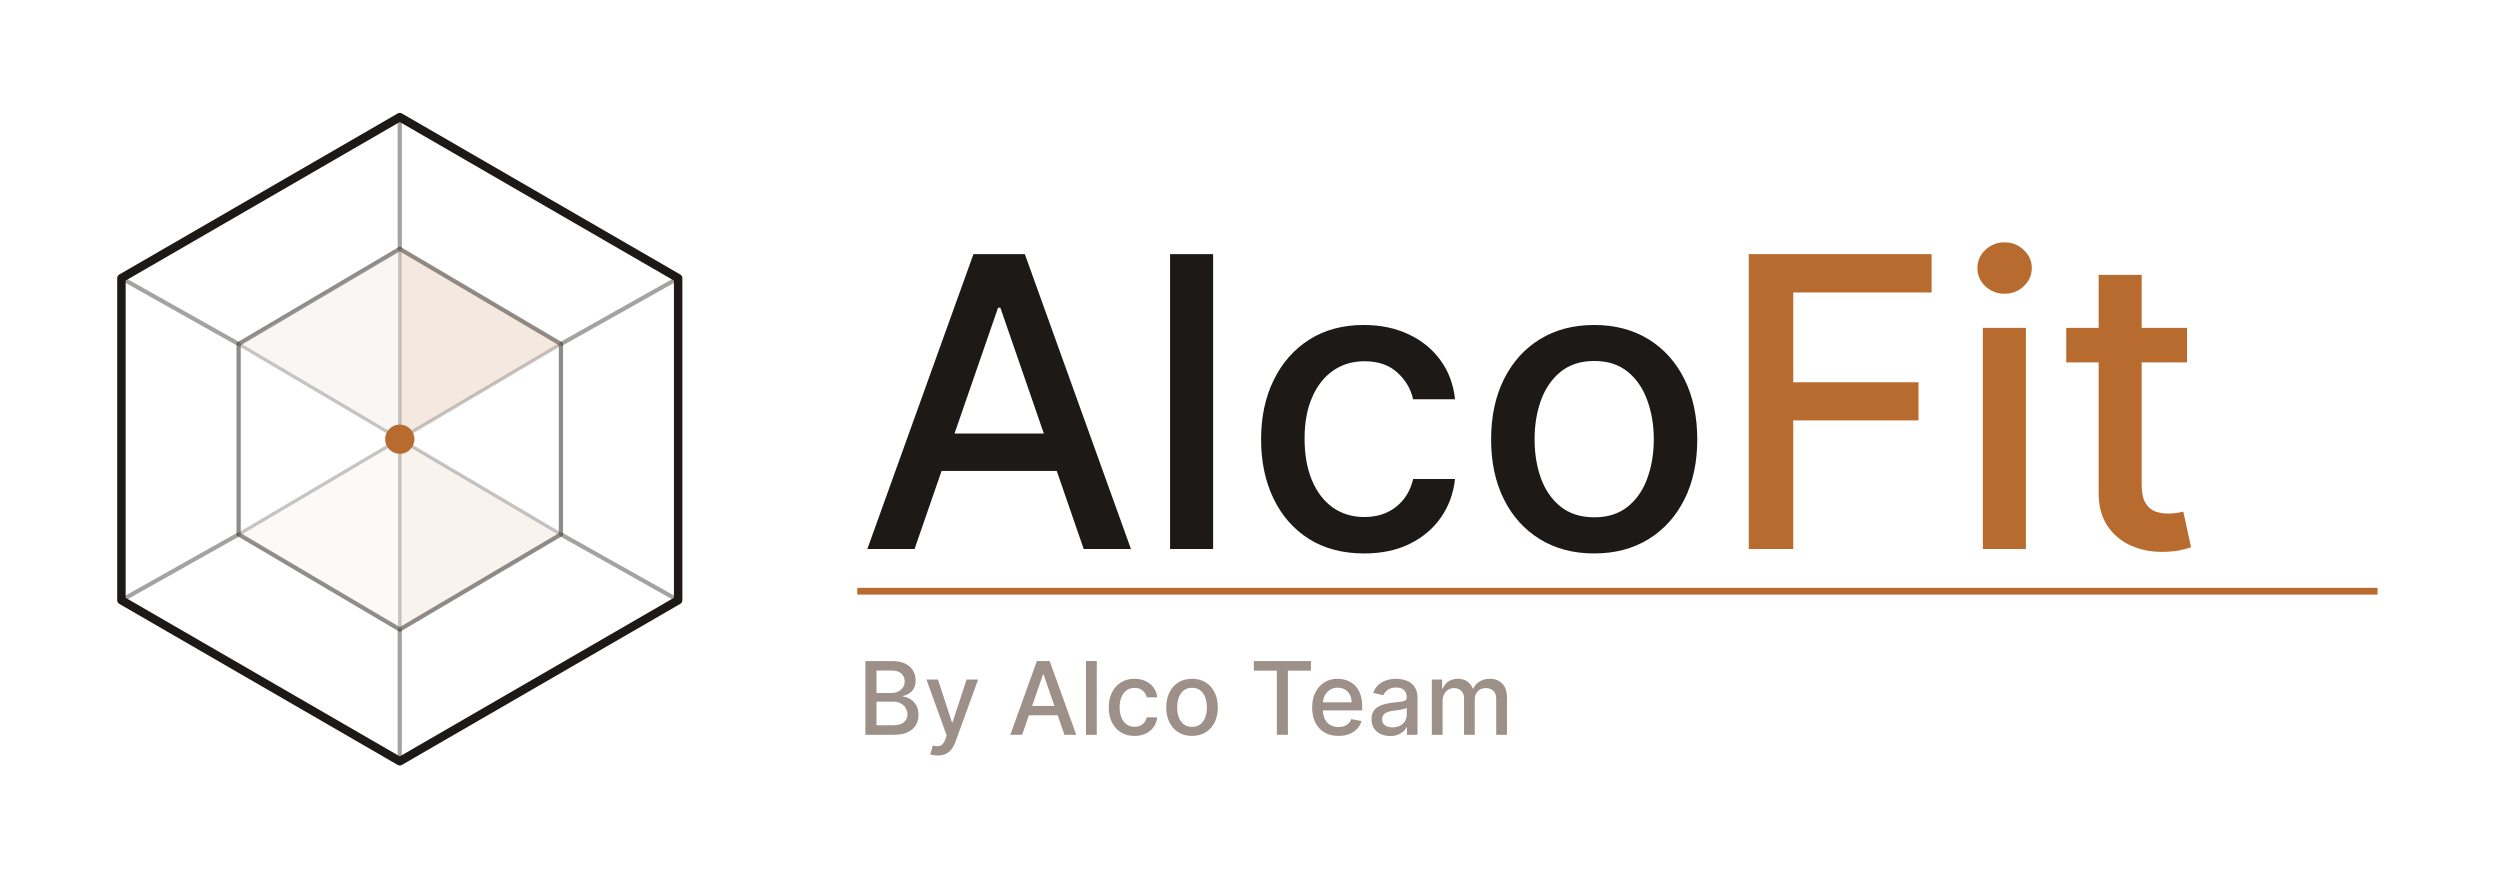
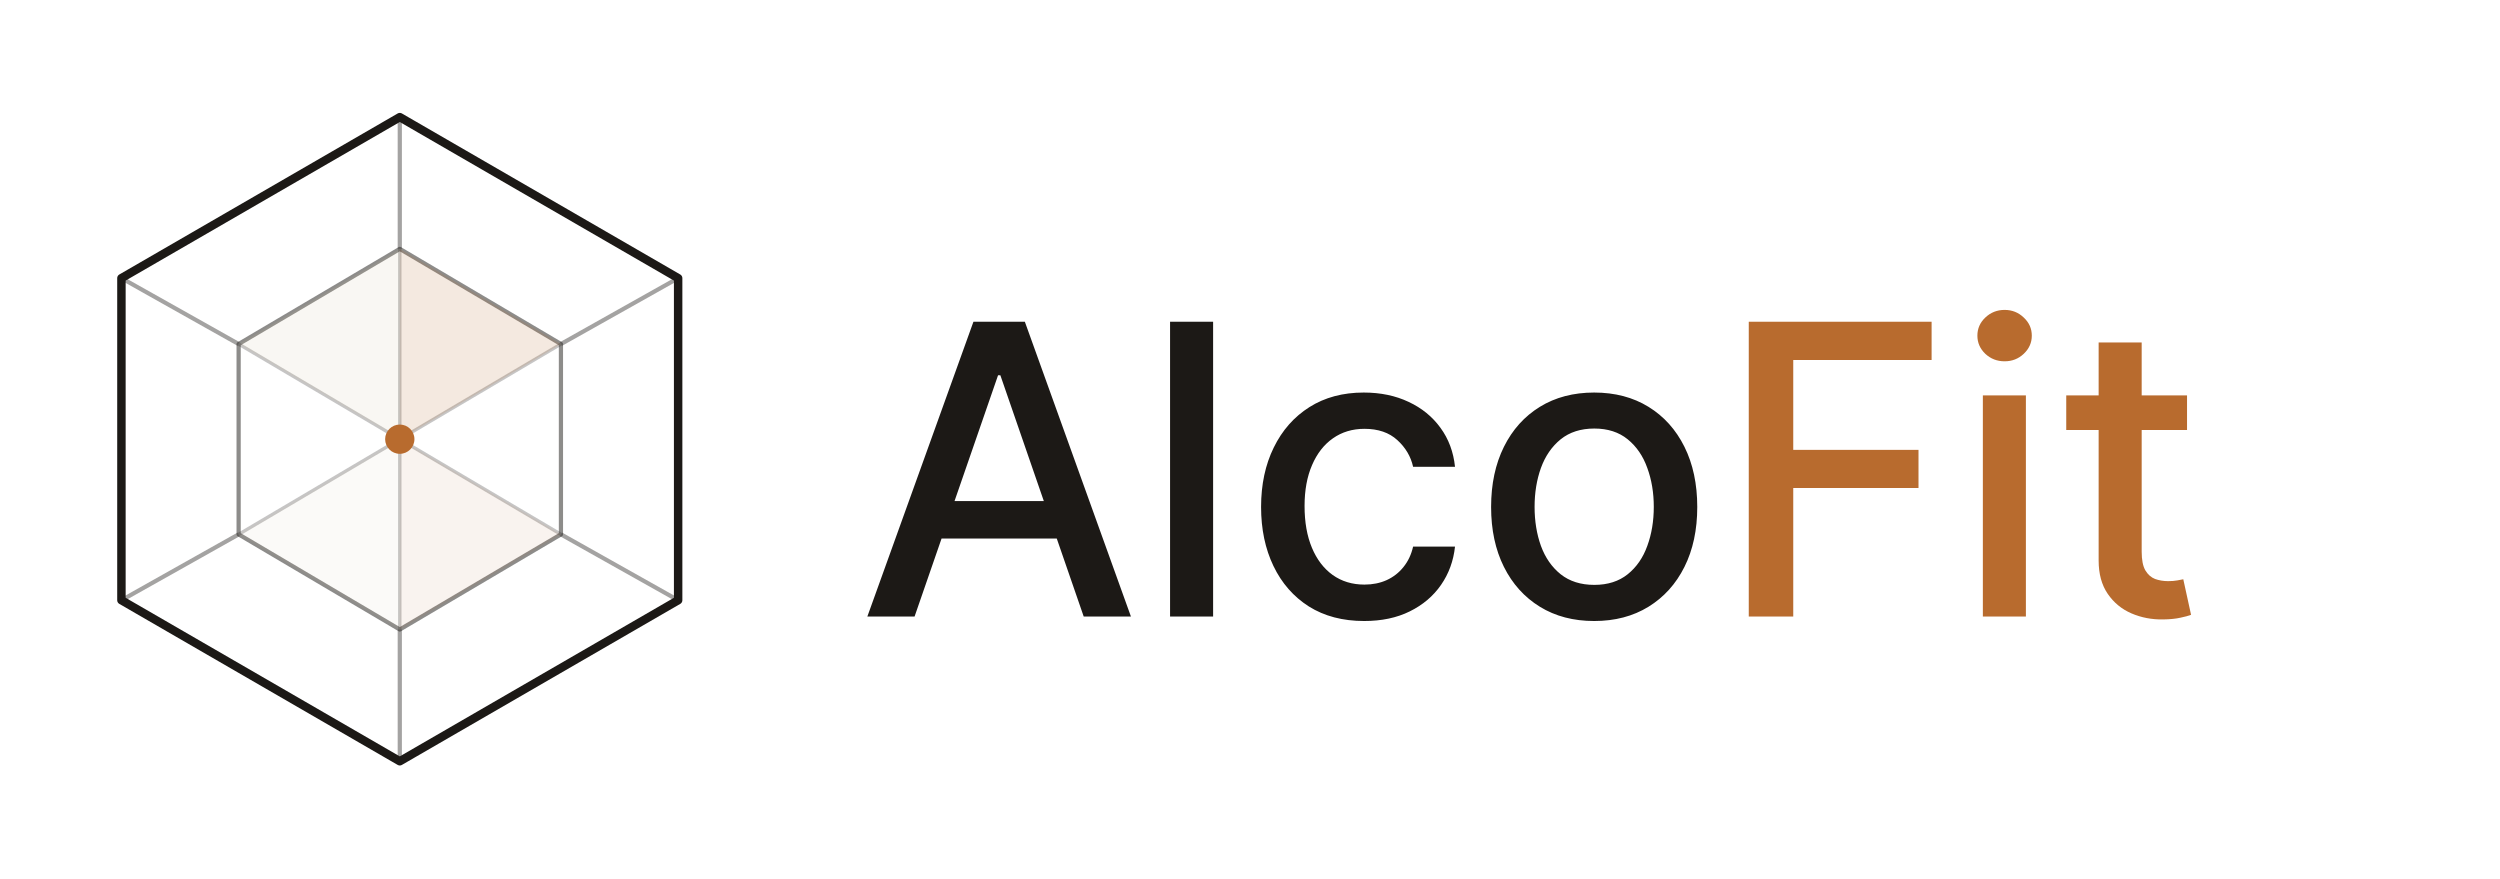
<svg xmlns="http://www.w3.org/2000/svg" width="296" height="104" viewBox="0 0 296 104" fill="none">
  <path d="M47.335 13.867L80.292 32.933V71.067L47.335 90.133L14.377 71.067V32.933L47.335 13.867Z" stroke="#1C1916" stroke-linejoin="round" />
  <path opacity="0.5" d="M47.335 29.467L66.415 40.733V63.267L47.335 74.533L28.254 63.267V40.733L47.335 29.467Z" stroke="#1C1916" stroke-width="0.5" stroke-linejoin="round" />
  <path opacity="0.4" d="M47.335 13.867V29.467" stroke="#1C1916" stroke-width="0.5" />
  <path opacity="0.4" d="M80.292 32.933L66.415 40.733" stroke="#1C1916" stroke-width="0.5" />
  <path opacity="0.4" d="M80.292 71.067L66.415 63.267" stroke="#1C1916" stroke-width="0.5" />
  <path opacity="0.4" d="M47.335 90.133V74.533" stroke="#1C1916" stroke-width="0.5" />
  <path opacity="0.4" d="M14.377 71.067L28.254 63.267" stroke="#1C1916" stroke-width="0.5" />
  <path opacity="0.4" d="M14.377 32.933L28.254 40.733" stroke="#1C1916" stroke-width="0.5" />
  <path opacity="0.25" d="M47.335 29.467V52" stroke="#1C1916" stroke-width="0.4" />
  <path opacity="0.25" d="M66.415 40.733L47.335 52" stroke="#1C1916" stroke-width="0.4" />
  <path opacity="0.25" d="M66.415 63.267L47.335 52" stroke="#1C1916" stroke-width="0.4" />
  <path opacity="0.25" d="M47.335 74.533V52" stroke="#1C1916" stroke-width="0.4" />
  <path opacity="0.25" d="M28.254 63.267L47.335 52" stroke="#1C1916" stroke-width="0.4" />
  <path opacity="0.25" d="M28.254 40.733L47.335 52" stroke="#1C1916" stroke-width="0.4" />
  <path opacity="0.15" d="M47.335 52V29.467L66.415 40.733L47.335 52Z" fill="#B86B2E" />
  <path opacity="0.08" d="M47.335 52L66.415 63.267L47.335 74.533V52Z" fill="#B86B2E" />
  <path opacity="0.12" d="M47.335 52L28.254 40.733L47.335 29.467V52Z" fill="#C9B99A" />
  <path opacity="0.07" d="M47.335 52L28.254 63.267L47.335 74.533V52Z" fill="#C9B99A" />
  <path d="M47.335 53.733C48.293 53.733 49.069 52.957 49.069 52C49.069 51.043 48.293 50.267 47.335 50.267C46.377 50.267 45.6 51.043 45.6 52C45.6 52.957 46.377 53.733 47.335 53.733Z" fill="#B86B2E" />
-   <path d="M108.284 65H102.693L115.256 30.091H121.341L133.903 65H128.312L118.443 36.432H118.17L108.284 65ZM109.222 51.33H127.358V55.761H109.222V51.33ZM143.632 30.091V65H138.536V30.091H143.632ZM161.517 65.528C158.983 65.528 156.801 64.954 154.972 63.807C153.153 62.648 151.756 61.051 150.778 59.017C149.801 56.983 149.312 54.653 149.312 52.028C149.312 49.369 149.812 47.023 150.812 44.989C151.812 42.943 153.222 41.347 155.04 40.199C156.858 39.051 159 38.477 161.466 38.477C163.455 38.477 165.227 38.847 166.784 39.585C168.341 40.312 169.597 41.335 170.551 42.653C171.517 43.972 172.091 45.511 172.273 47.273H167.312C167.04 46.045 166.415 44.989 165.438 44.102C164.472 43.216 163.176 42.773 161.551 42.773C160.131 42.773 158.886 43.148 157.818 43.898C156.761 44.636 155.938 45.693 155.347 47.068C154.756 48.432 154.46 50.045 154.46 51.909C154.46 53.818 154.75 55.466 155.33 56.852C155.909 58.239 156.727 59.312 157.784 60.074C158.852 60.835 160.108 61.216 161.551 61.216C162.517 61.216 163.392 61.04 164.176 60.688C164.972 60.324 165.636 59.807 166.17 59.136C166.716 58.466 167.097 57.659 167.312 56.716H172.273C172.091 58.409 171.54 59.92 170.619 61.25C169.699 62.58 168.466 63.625 166.92 64.386C165.386 65.148 163.585 65.528 161.517 65.528ZM188.751 65.528C186.297 65.528 184.155 64.966 182.325 63.841C180.496 62.716 179.075 61.142 178.064 59.119C177.053 57.097 176.547 54.733 176.547 52.028C176.547 49.312 177.053 46.938 178.064 44.903C179.075 42.869 180.496 41.29 182.325 40.165C184.155 39.04 186.297 38.477 188.751 38.477C191.206 38.477 193.348 39.04 195.178 40.165C197.007 41.29 198.428 42.869 199.439 44.903C200.45 46.938 200.956 49.312 200.956 52.028C200.956 54.733 200.45 57.097 199.439 59.119C198.428 61.142 197.007 62.716 195.178 63.841C193.348 64.966 191.206 65.528 188.751 65.528ZM188.768 61.25C190.359 61.25 191.678 60.83 192.723 59.989C193.768 59.148 194.541 58.028 195.041 56.631C195.553 55.233 195.808 53.693 195.808 52.011C195.808 50.341 195.553 48.807 195.041 47.409C194.541 46 193.768 44.869 192.723 44.017C191.678 43.165 190.359 42.739 188.768 42.739C187.166 42.739 185.837 43.165 184.78 44.017C183.734 44.869 182.956 46 182.445 47.409C181.945 48.807 181.695 50.341 181.695 52.011C181.695 53.693 181.945 55.233 182.445 56.631C182.956 58.028 183.734 59.148 184.78 59.989C185.837 60.83 187.166 61.25 188.768 61.25Z" fill="#1C1916" />
-   <path d="M207.054 65V30.091H228.702V34.625H212.321V45.261H227.151V49.778H212.321V65H207.054ZM234.77 65V38.818H239.866V65H234.77ZM237.344 34.778C236.457 34.778 235.696 34.483 235.06 33.892C234.435 33.29 234.122 32.574 234.122 31.744C234.122 30.903 234.435 30.188 235.06 29.597C235.696 28.994 236.457 28.693 237.344 28.693C238.23 28.693 238.986 28.994 239.611 29.597C240.247 30.188 240.565 30.903 240.565 31.744C240.565 32.574 240.247 33.29 239.611 33.892C238.986 34.483 238.23 34.778 237.344 34.778ZM258.945 38.818V42.909H244.643V38.818H258.945ZM248.479 32.545H253.575V57.312C253.575 58.301 253.723 59.045 254.018 59.545C254.314 60.034 254.695 60.369 255.161 60.551C255.638 60.722 256.155 60.807 256.712 60.807C257.121 60.807 257.479 60.778 257.786 60.722C258.092 60.665 258.331 60.619 258.501 60.585L259.422 64.796C259.126 64.909 258.706 65.023 258.161 65.136C257.615 65.261 256.933 65.329 256.115 65.341C254.774 65.364 253.524 65.125 252.365 64.625C251.206 64.125 250.268 63.352 249.553 62.307C248.837 61.261 248.479 59.949 248.479 58.369V32.545Z" fill="#B86B2E" />
-   <path d="M101.5 70H281.5" stroke="#B86B2E" stroke-width="0.8" />
-   <path d="M102.459 87V78.273H105.655C106.274 78.273 106.787 78.375 107.193 78.579C107.599 78.781 107.903 79.055 108.105 79.402C108.307 79.746 108.408 80.133 108.408 80.565C108.408 80.929 108.341 81.236 108.207 81.486C108.074 81.733 107.895 81.932 107.67 82.082C107.449 82.23 107.205 82.338 106.938 82.406V82.492C107.227 82.506 107.51 82.599 107.786 82.773C108.064 82.943 108.294 83.186 108.476 83.501C108.658 83.817 108.749 84.2 108.749 84.652C108.749 85.098 108.643 85.499 108.433 85.854C108.226 86.206 107.905 86.486 107.47 86.693C107.036 86.898 106.48 87 105.804 87H102.459ZM103.776 85.871H105.676C106.307 85.871 106.759 85.749 107.031 85.504C107.304 85.26 107.44 84.954 107.44 84.588C107.44 84.312 107.371 84.06 107.232 83.829C107.092 83.599 106.893 83.416 106.635 83.28C106.379 83.144 106.075 83.075 105.723 83.075H103.776V85.871ZM103.776 82.048H105.54C105.835 82.048 106.101 81.992 106.337 81.878C106.575 81.764 106.764 81.605 106.903 81.401C107.045 81.193 107.116 80.949 107.116 80.668C107.116 80.307 106.99 80.004 106.737 79.76C106.484 79.516 106.097 79.394 105.574 79.394H103.776V82.048ZM111.013 89.454C110.823 89.454 110.65 89.439 110.494 89.408C110.337 89.379 110.221 89.348 110.144 89.314L110.451 88.27C110.684 88.332 110.891 88.359 111.073 88.351C111.255 88.342 111.415 88.274 111.555 88.146C111.697 88.019 111.822 87.81 111.93 87.52L112.087 87.085L109.692 80.454H111.056L112.714 85.534H112.782L114.44 80.454H115.808L113.11 87.874C112.985 88.215 112.826 88.503 112.633 88.739C112.44 88.977 112.21 89.156 111.942 89.276C111.675 89.395 111.366 89.454 111.013 89.454ZM121.02 87H119.623L122.763 78.273H124.284L127.425 87H126.027L123.56 79.858H123.492L121.02 87ZM121.255 83.582H125.789V84.69H121.255V83.582ZM129.857 78.273V87H128.583V78.273H129.857ZM134.328 87.132C133.695 87.132 133.15 86.989 132.692 86.702C132.238 86.412 131.888 86.013 131.644 85.504C131.4 84.996 131.277 84.413 131.277 83.757C131.277 83.092 131.402 82.506 131.652 81.997C131.902 81.486 132.255 81.087 132.709 80.8C133.164 80.513 133.699 80.369 134.316 80.369C134.813 80.369 135.256 80.462 135.645 80.646C136.034 80.828 136.348 81.084 136.587 81.413C136.828 81.743 136.972 82.128 137.017 82.568H135.777C135.709 82.261 135.553 81.997 135.309 81.776C135.067 81.554 134.743 81.443 134.337 81.443C133.982 81.443 133.671 81.537 133.404 81.724C133.14 81.909 132.934 82.173 132.786 82.517C132.638 82.858 132.564 83.261 132.564 83.727C132.564 84.204 132.637 84.617 132.782 84.963C132.926 85.31 133.131 85.578 133.395 85.769C133.662 85.959 133.976 86.054 134.337 86.054C134.578 86.054 134.797 86.01 134.993 85.922C135.192 85.831 135.358 85.702 135.492 85.534C135.628 85.367 135.723 85.165 135.777 84.929H137.017C136.972 85.352 136.834 85.73 136.604 86.062C136.374 86.395 136.066 86.656 135.679 86.847C135.296 87.037 134.846 87.132 134.328 87.132ZM141.137 87.132C140.523 87.132 139.988 86.992 139.531 86.71C139.073 86.429 138.718 86.035 138.465 85.53C138.212 85.024 138.086 84.433 138.086 83.757C138.086 83.078 138.212 82.484 138.465 81.976C138.718 81.467 139.073 81.072 139.531 80.791C139.988 80.51 140.523 80.369 141.137 80.369C141.751 80.369 142.286 80.51 142.744 80.791C143.201 81.072 143.556 81.467 143.809 81.976C144.062 82.484 144.188 83.078 144.188 83.757C144.188 84.433 144.062 85.024 143.809 85.53C143.556 86.035 143.201 86.429 142.744 86.71C142.286 86.992 141.751 87.132 141.137 87.132ZM141.141 86.062C141.539 86.062 141.869 85.957 142.13 85.747C142.391 85.537 142.585 85.257 142.71 84.908C142.837 84.558 142.901 84.173 142.901 83.753C142.901 83.335 142.837 82.952 142.71 82.602C142.585 82.25 142.391 81.967 142.13 81.754C141.869 81.541 141.539 81.435 141.141 81.435C140.741 81.435 140.408 81.541 140.144 81.754C139.883 81.967 139.688 82.25 139.56 82.602C139.435 82.952 139.373 83.335 139.373 83.753C139.373 84.173 139.435 84.558 139.56 84.908C139.688 85.257 139.883 85.537 140.144 85.747C140.408 85.957 140.741 86.062 141.141 86.062ZM148.458 79.406V78.273H155.212V79.406H152.489V87H151.177V79.406H148.458ZM158.474 87.132C157.83 87.132 157.274 86.994 156.808 86.719C156.345 86.44 155.987 86.05 155.734 85.547C155.484 85.041 155.359 84.449 155.359 83.77C155.359 83.099 155.484 82.508 155.734 81.997C155.987 81.486 156.339 81.087 156.791 80.8C157.246 80.513 157.777 80.369 158.385 80.369C158.754 80.369 159.112 80.43 159.459 80.553C159.805 80.675 160.116 80.867 160.392 81.128C160.668 81.389 160.885 81.729 161.044 82.146C161.203 82.561 161.283 83.065 161.283 83.659V84.111H156.08V83.156H160.034C160.034 82.821 159.966 82.524 159.83 82.266C159.693 82.004 159.501 81.798 159.254 81.648C159.01 81.497 158.723 81.422 158.393 81.422C158.036 81.422 157.723 81.51 157.456 81.686C157.192 81.859 156.987 82.087 156.842 82.368C156.7 82.646 156.629 82.949 156.629 83.276V84.021C156.629 84.459 156.706 84.831 156.859 85.138C157.016 85.445 157.233 85.679 157.511 85.841C157.79 86 158.115 86.079 158.487 86.079C158.729 86.079 158.949 86.046 159.148 85.977C159.347 85.906 159.518 85.801 159.663 85.662C159.808 85.523 159.919 85.351 159.996 85.146L161.202 85.364C161.105 85.719 160.932 86.03 160.682 86.297C160.435 86.561 160.124 86.767 159.749 86.915C159.376 87.06 158.952 87.132 158.474 87.132ZM164.601 87.145C164.186 87.145 163.811 87.068 163.476 86.915C163.141 86.758 162.875 86.533 162.679 86.237C162.486 85.942 162.39 85.579 162.39 85.151C162.39 84.781 162.461 84.477 162.603 84.239C162.745 84 162.936 83.811 163.178 83.672C163.419 83.533 163.689 83.428 163.988 83.356C164.286 83.285 164.59 83.231 164.9 83.195C165.292 83.149 165.61 83.112 165.854 83.084C166.098 83.053 166.276 83.003 166.387 82.935C166.498 82.867 166.553 82.756 166.553 82.602V82.572C166.553 82.2 166.448 81.912 166.238 81.707C166.03 81.503 165.721 81.401 165.309 81.401C164.88 81.401 164.542 81.496 164.294 81.686C164.05 81.874 163.881 82.082 163.787 82.312L162.59 82.04C162.732 81.642 162.939 81.321 163.212 81.077C163.488 80.829 163.804 80.651 164.162 80.54C164.52 80.426 164.897 80.369 165.292 80.369C165.553 80.369 165.83 80.401 166.123 80.463C166.418 80.523 166.694 80.633 166.949 80.796C167.208 80.957 167.419 81.189 167.584 81.49C167.749 81.788 167.831 82.176 167.831 82.653V87H166.587V86.105H166.536C166.453 86.27 166.33 86.432 166.165 86.591C166 86.75 165.789 86.882 165.53 86.987C165.272 87.092 164.962 87.145 164.601 87.145ZM164.878 86.122C165.23 86.122 165.532 86.053 165.782 85.913C166.034 85.774 166.226 85.592 166.357 85.368C166.49 85.141 166.557 84.898 166.557 84.639V83.796C166.512 83.841 166.424 83.883 166.293 83.923C166.165 83.96 166.019 83.993 165.854 84.021C165.689 84.047 165.529 84.071 165.373 84.094C165.216 84.114 165.086 84.131 164.98 84.145C164.733 84.176 164.507 84.229 164.303 84.303C164.101 84.376 163.939 84.483 163.817 84.622C163.698 84.758 163.638 84.94 163.638 85.168C163.638 85.483 163.755 85.722 163.988 85.883C164.221 86.043 164.517 86.122 164.878 86.122ZM169.528 87V80.454H170.751V81.52H170.832C170.969 81.159 171.192 80.878 171.501 80.676C171.811 80.472 172.182 80.369 172.614 80.369C173.051 80.369 173.418 80.472 173.713 80.676C174.011 80.881 174.232 81.162 174.374 81.52H174.442C174.598 81.171 174.847 80.892 175.188 80.685C175.528 80.474 175.935 80.369 176.406 80.369C177 80.369 177.484 80.555 177.859 80.928C178.237 81.3 178.426 81.861 178.426 82.611V87H177.152V82.73C177.152 82.287 177.031 81.966 176.79 81.767C176.548 81.568 176.26 81.469 175.925 81.469C175.51 81.469 175.188 81.597 174.957 81.852C174.727 82.105 174.612 82.43 174.612 82.828V87H173.342V82.649C173.342 82.294 173.232 82.008 173.01 81.793C172.788 81.577 172.5 81.469 172.145 81.469C171.903 81.469 171.68 81.533 171.476 81.66C171.274 81.785 171.111 81.96 170.986 82.185C170.864 82.409 170.803 82.669 170.803 82.965V87H169.528Z" fill="#9C9088" />
+   <path d="M108.284 73H102.693L115.256 38.091H121.341L133.903 73H128.312L118.443 44.432H118.17L108.284 73ZM109.222 59.33H127.358V63.761H109.222V59.33ZM143.632 38.091V73H138.536V38.091H143.632ZM161.517 73.528C158.983 73.528 156.801 72.954 154.972 71.807C153.153 70.648 151.756 69.051 150.778 67.017C149.801 64.983 149.312 62.653 149.312 60.028C149.312 57.369 149.812 55.023 150.812 52.989C151.812 50.943 153.222 49.347 155.04 48.199C156.858 47.051 159 46.477 161.466 46.477C163.455 46.477 165.227 46.847 166.784 47.585C168.341 48.312 169.597 49.335 170.551 50.653C171.517 51.972 172.091 53.511 172.273 55.273H167.312C167.04 54.045 166.415 52.989 165.438 52.102C164.472 51.216 163.176 50.773 161.551 50.773C160.131 50.773 158.886 51.148 157.818 51.898C156.761 52.636 155.938 53.693 155.347 55.068C154.756 56.432 154.46 58.045 154.46 59.909C154.46 61.818 154.75 63.466 155.33 64.852C155.909 66.239 156.727 67.312 157.784 68.074C158.852 68.835 160.108 69.216 161.551 69.216C162.517 69.216 163.392 69.04 164.176 68.688C164.972 68.324 165.636 67.807 166.17 67.136C166.716 66.466 167.097 65.659 167.312 64.716H172.273C172.091 66.409 171.54 67.921 170.619 69.25C169.699 70.579 168.466 71.625 166.92 72.386C165.386 73.148 163.585 73.528 161.517 73.528ZM188.751 73.528C186.297 73.528 184.155 72.966 182.325 71.841C180.496 70.716 179.075 69.142 178.064 67.119C177.053 65.097 176.547 62.733 176.547 60.028C176.547 57.312 177.053 54.938 178.064 52.903C179.075 50.869 180.496 49.29 182.325 48.165C184.155 47.04 186.297 46.477 188.751 46.477C191.206 46.477 193.348 47.04 195.178 48.165C197.007 49.29 198.428 50.869 199.439 52.903C200.45 54.938 200.956 57.312 200.956 60.028C200.956 62.733 200.45 65.097 199.439 67.119C198.428 69.142 197.007 70.716 195.178 71.841C193.348 72.966 191.206 73.528 188.751 73.528ZM188.768 69.25C190.359 69.25 191.678 68.829 192.723 67.989C193.768 67.148 194.541 66.028 195.041 64.631C195.553 63.233 195.808 61.693 195.808 60.011C195.808 58.341 195.553 56.807 195.041 55.409C194.541 54 193.768 52.869 192.723 52.017C191.678 51.165 190.359 50.739 188.768 50.739C187.166 50.739 185.837 51.165 184.78 52.017C183.734 52.869 182.956 54 182.445 55.409C181.945 56.807 181.695 58.341 181.695 60.011C181.695 61.693 181.945 63.233 182.445 64.631C182.956 66.028 183.734 67.148 184.78 67.989C185.837 68.829 187.166 69.25 188.768 69.25Z" fill="#1C1916" />
+   <path d="M207.054 73V38.091H228.702V42.625H212.321V53.261H227.151V57.778H212.321V73H207.054ZM234.77 73V46.818H239.866V73H234.77ZM237.344 42.778C236.457 42.778 235.696 42.483 235.06 41.892C234.435 41.29 234.122 40.574 234.122 39.744C234.122 38.903 234.435 38.188 235.06 37.597C235.696 36.994 236.457 36.693 237.344 36.693C238.23 36.693 238.986 36.994 239.611 37.597C240.247 38.188 240.565 38.903 240.565 39.744C240.565 40.574 240.247 41.29 239.611 41.892C238.986 42.483 238.23 42.778 237.344 42.778ZM258.945 46.818V50.909H244.643V46.818H258.945ZM248.479 40.545H253.575V65.312C253.575 66.301 253.723 67.046 254.018 67.546C254.314 68.034 254.695 68.369 255.161 68.551C255.638 68.722 256.155 68.807 256.712 68.807C257.121 68.807 257.479 68.778 257.786 68.722C258.092 68.665 258.331 68.619 258.501 68.585L259.422 72.796C259.126 72.909 258.706 73.023 258.161 73.136C257.615 73.261 256.933 73.329 256.115 73.341C254.774 73.364 253.524 73.125 252.365 72.625C251.206 72.125 250.268 71.352 249.553 70.307C248.837 69.261 248.479 67.949 248.479 66.369V40.545Z" fill="#B86B2E" />
</svg>
